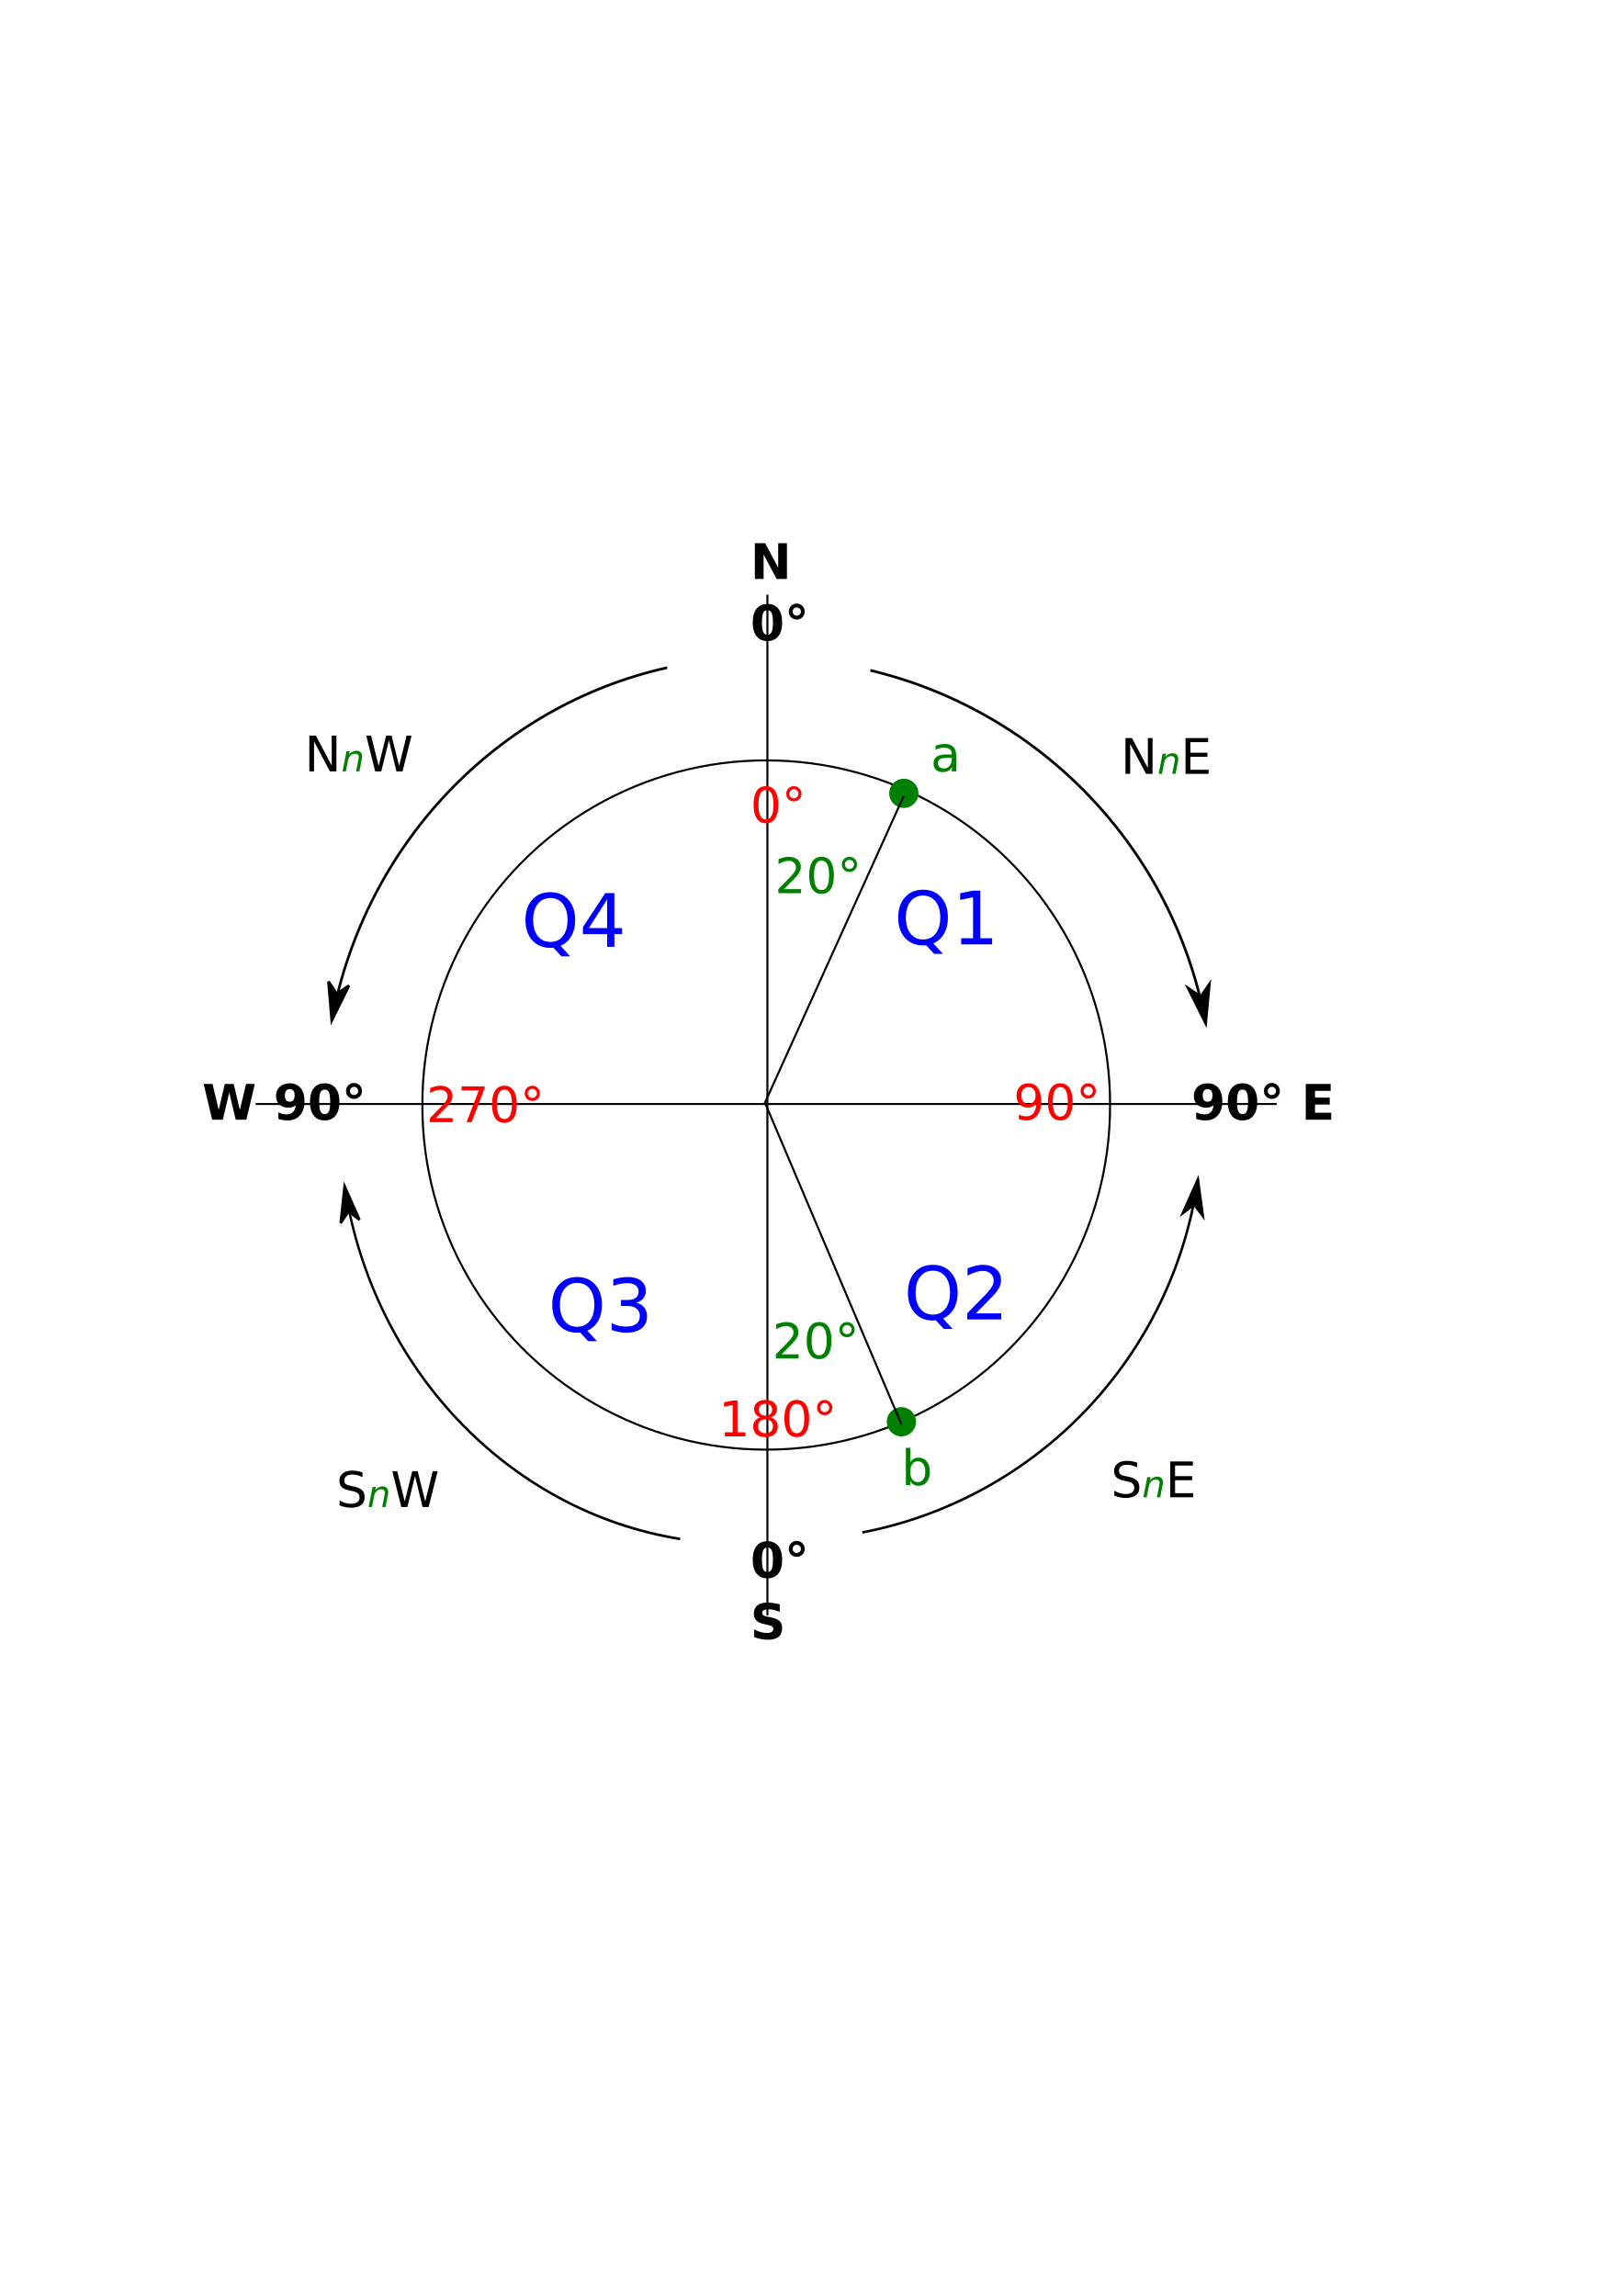
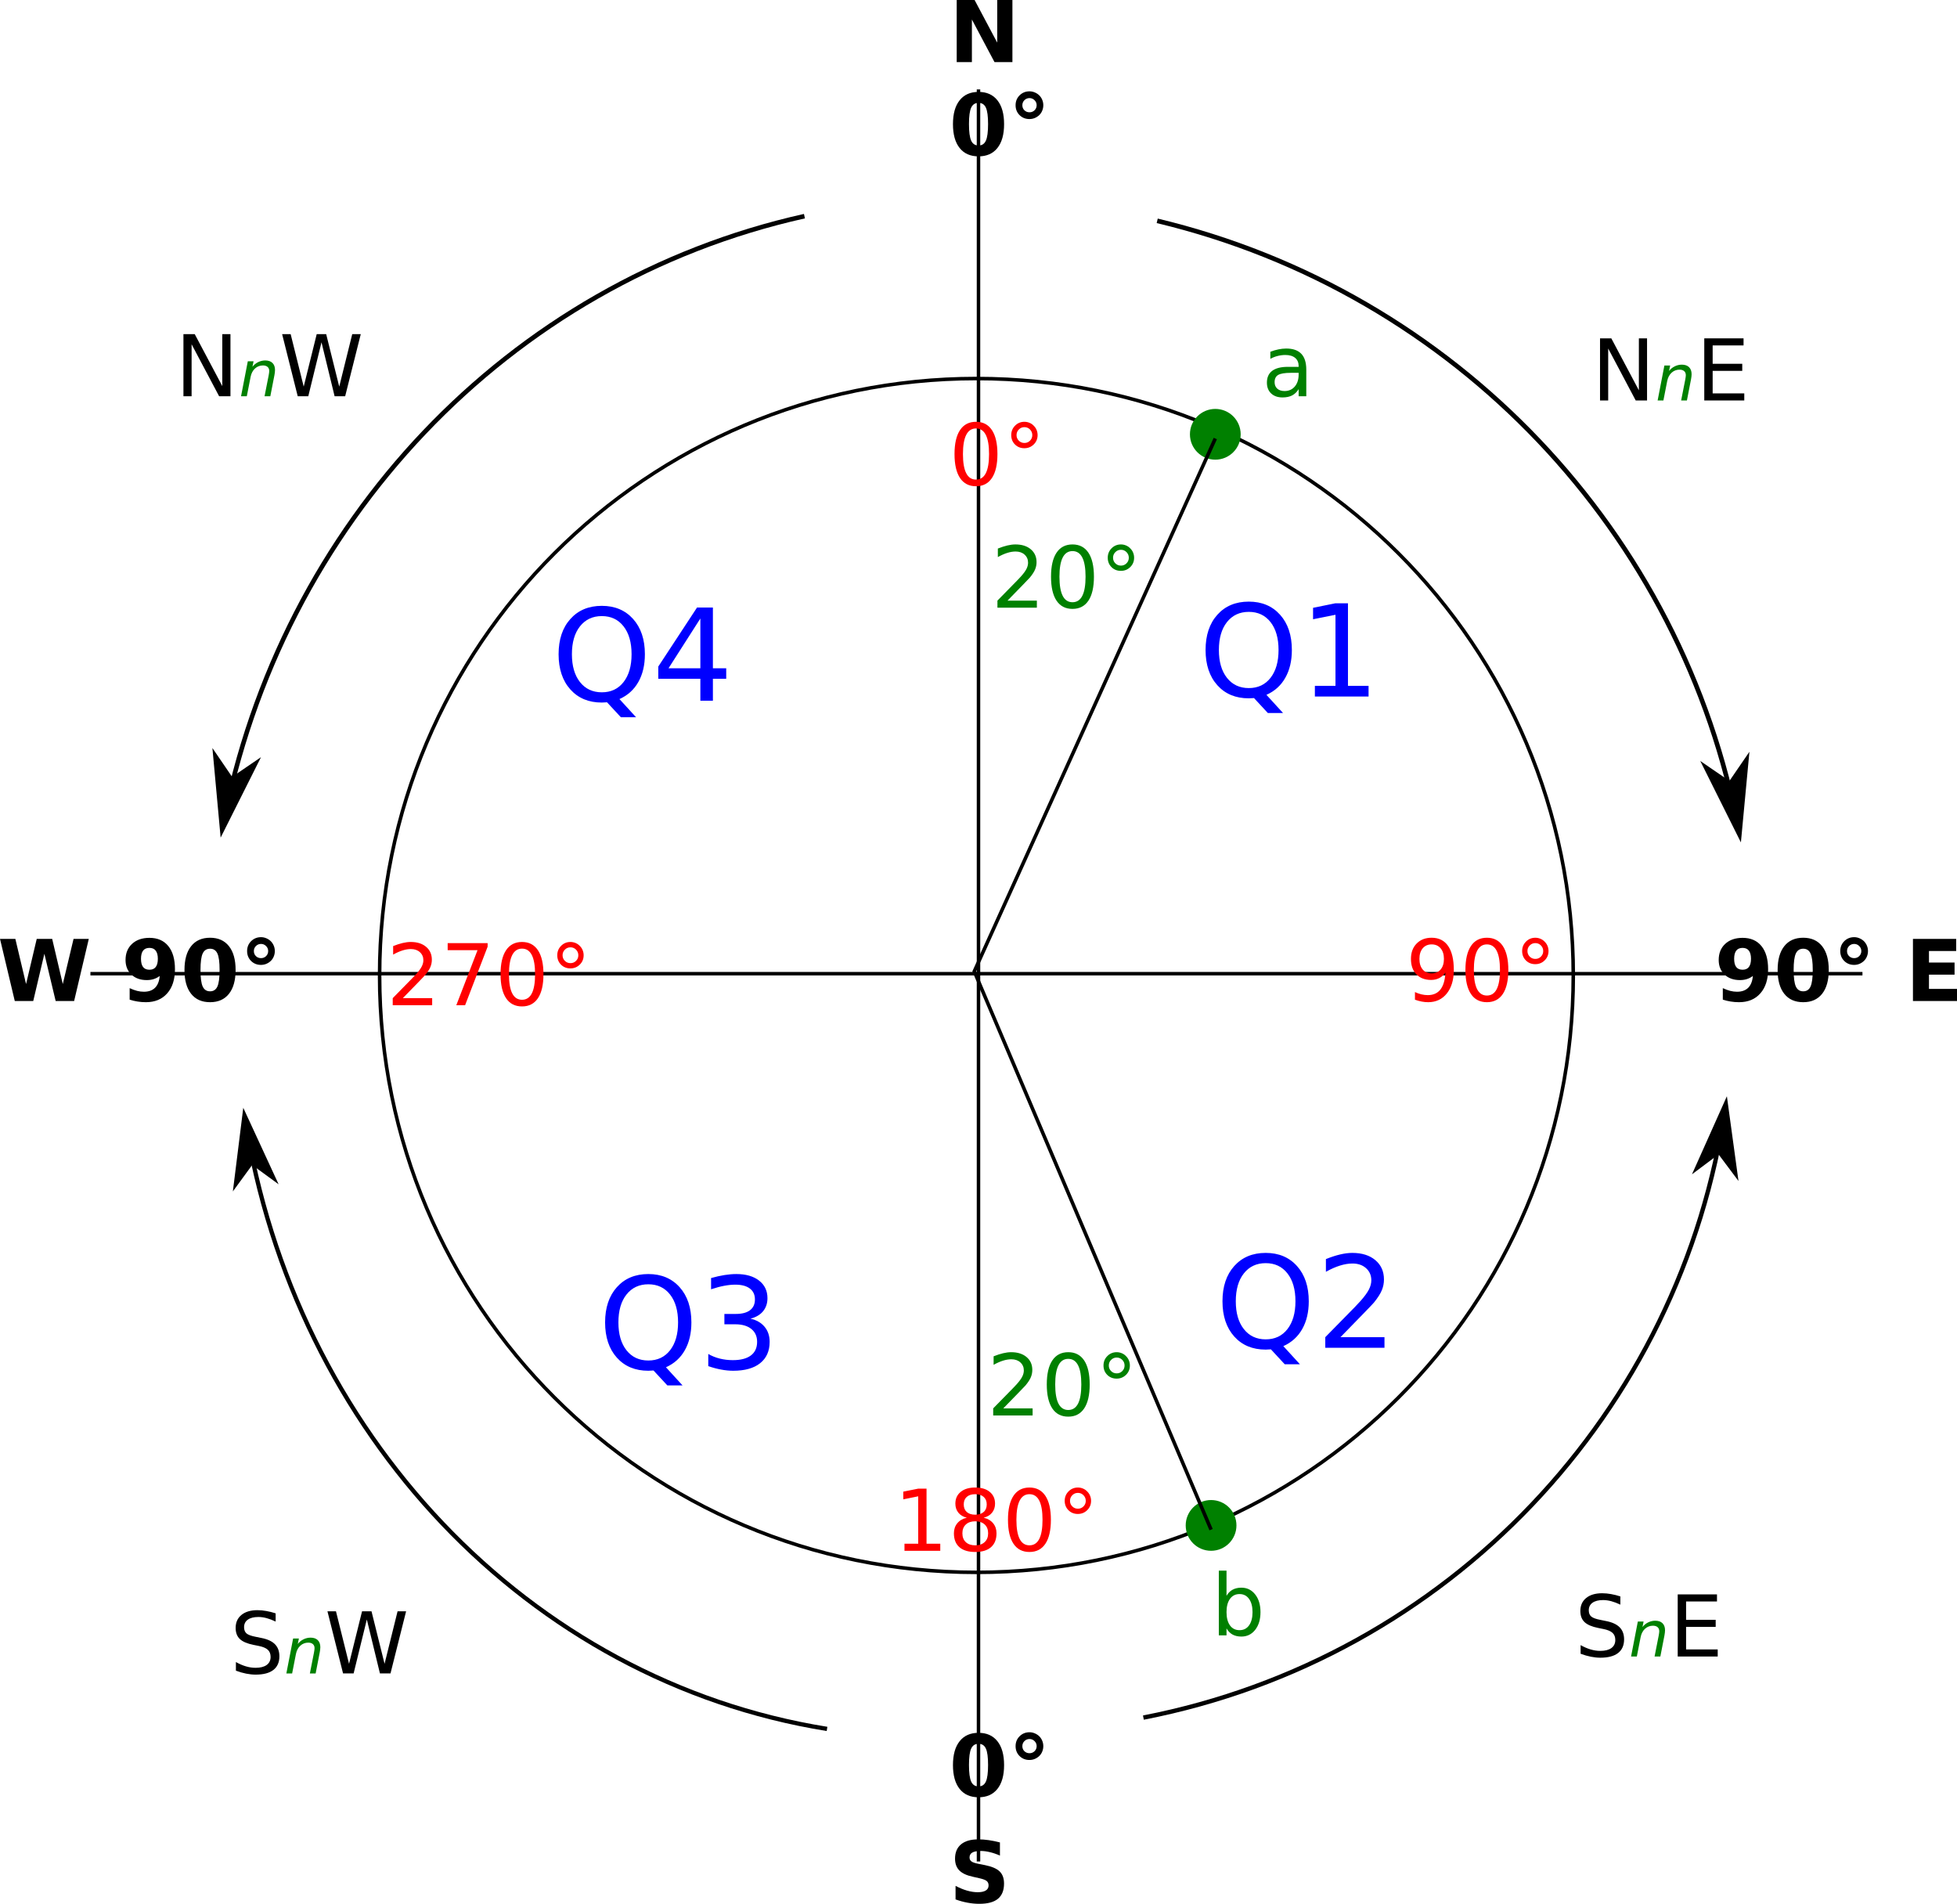
- <svg xmlns="http://www.w3.org/2000/svg" width="210mm" height="297mm" id="svg2" version="1.1">
+ <svg xmlns="http://www.w3.org/2000/svg" width="155.541mm" height="151.296mm" id="svg2" version="1.1">
  <defs id="defs4">
-     <marker orient="auto" refY="0.0" refX="0.0" id="Arrow1Lend" style="overflow:visible;">
-       <path id="path3895" d="M 0.0,0.0 L 5.0,-5.0 L -12.5,0.0 L 5.0,5.0 L 0.0,0.0 z " style="fill-rule:evenodd;stroke:#000000;stroke-width:1.0pt;" transform="scale(0.8) rotate(180) translate(12.5,0)" />
+     <marker orient="auto" refY="0" refX="0" id="Arrow1Lend" style="overflow:visible">
+       <path id="path3895" d="M -10.667,0 -14.933,4.267 0,0 -14.933,-4.267 Z" style="fill-rule:evenodd;stroke:#000000;stroke-width:0.853pt" />
    </marker>
-     <marker orient="auto" refY="0.0" refX="0.0" id="Arrow1Lstart" style="overflow:visible">
-       <path id="path3892" d="M 0.0,0.0 L 5.0,-5.0 L -12.5,0.0 L 5.0,5.0 L 0.0,0.0 z " style="fill-rule:evenodd;stroke:#000000;stroke-width:1.0pt" transform="scale(0.8) translate(12.5,0)" />
+     <marker orient="auto" refY="0" refX="0" id="Arrow1Lstart" style="overflow:visible">
+       <path id="path3892" d="M 10.667,0 14.933,-4.267 0,0 14.933,4.267 Z" style="fill-rule:evenodd;stroke:#000000;stroke-width:0.853pt" />
    </marker>
  </defs>
-   <g id="layer1">
-     <path style="color:#000000;fill:none;stroke:#000000;stroke-width:1px;stroke-opacity:1;marker:none;visibility:visible;display:inline;overflow:visible;enable-background:accumulate" id="path2985" d="m 663.167,555.445 a 168.082,168.082 0 1 1 -336.163,0 168.082,168.082 0 1 1 336.163,0 z" transform="translate(-120.5452,-15.20194)" />
-     <g id="g3781" transform="translate(0,-12.12357)">
-       <path d="m 125.021,551.872 468.135,0 30.904,0 m -248.939,-248.997 0,498.983" style="fill:none;stroke:#000000;stroke-width:0.98px;stroke-linecap:butt;stroke-linejoin:miter;stroke-opacity:1" id="path3778" />
+   <g id="layer1" transform="translate(-106.1933,-283.2756)">
+     <circle style="color:#000000;display:inline;overflow:visible;visibility:visible;fill:none;stroke:#000000;stroke-width:1.067px;stroke-opacity:1;marker:none;enable-background:accumulate" id="path2985" cx="399.51" cy="576.259" r="179.287" />
+     <g id="g3781" transform="translate(0,-12.93181)">
+       <path d="m 133.356,588.663 h 499.344 32.964 M 400.129,323.067 v 532.249" style="fill:none;stroke:#000000;stroke-width:1.046px;stroke-linecap:butt;stroke-linejoin:miter;stroke-opacity:1" id="path3778" />
    </g>
-     <text xml:space="preserve" style="font-size:20px;font-style:normal;font-variant:normal;font-weight:500;font-stretch:normal;line-height:125%;letter-spacing:0px;word-spacing:0px;fill:#000000;fill-opacity:1;stroke:none;font-family:TeX Gyre Chorus;-inkscape-font-specification:TeX Gyre Chorus Medium" x="366.785" y="283.067" id="text3784">
-       <tspan id="tspan3786" x="366.785" y="283.067" style="font-size:24px;font-style:normal;font-variant:normal;font-weight:bold;font-stretch:normal;font-family:DejaVu Sans;-inkscape-font-specification:DejaVu Sans Bold">N</tspan>
-       <tspan x="366.785" y="313.067" id="tspan3788" style="font-size:24px;font-style:normal;font-variant:normal;font-weight:bold;font-stretch:normal;font-family:DejaVu Sans;-inkscape-font-specification:DejaVu Sans Bold">0°</tspan>
+     <text xml:space="preserve" style="font-style:normal;font-variant:normal;font-weight:500;font-stretch:normal;font-size:21.333px;line-height:125%;font-family:'TeX Gyre Chorus';-inkscape-font-specification:'TeX Gyre Chorus Medium';letter-spacing:0px;word-spacing:0px;fill:#000000;fill-opacity:1;stroke:none;stroke-width:1.067" x="391.237" y="301.938" id="text3784">
+       <tspan id="tspan3786" x="391.237" y="301.938" style="font-style:normal;font-variant:normal;font-weight:bold;font-stretch:normal;font-size:25.6px;font-family:'DejaVu Sans';-inkscape-font-specification:'DejaVu Sans Bold';stroke-width:1.067">N</tspan>
+       <tspan x="391.237" y="329.879" id="tspan3788" style="font-style:normal;font-variant:normal;font-weight:bold;font-stretch:normal;font-size:25.6px;font-family:'DejaVu Sans';-inkscape-font-specification:'DejaVu Sans Bold';stroke-width:1.067">0°</tspan>
    </text>
-     <text xml:space="preserve" style="font-size:24px;font-style:normal;font-variant:normal;font-weight:normal;font-stretch:normal;line-height:125%;letter-spacing:0px;word-spacing:0px;fill:#000000;fill-opacity:1;stroke:none;font-family:DejaVu Sans;-inkscape-font-specification:DejaVu Sans" x="582.33" y="547.438" id="text3790">
-       <tspan id="tspan3792" x="582.33" y="547.438" style="font-weight:bold;-inkscape-font-specification:DejaVu Sans Bold">90° E</tspan>
+     <text xml:space="preserve" style="font-style:normal;font-variant:normal;font-weight:normal;font-stretch:normal;font-size:25.6px;line-height:125%;font-family:'DejaVu Sans';-inkscape-font-specification:'DejaVu Sans';letter-spacing:0px;word-spacing:0px;fill:#000000;fill-opacity:1;stroke:none;stroke-width:1.067" x="621.152" y="583.934" id="text3790">
+       <tspan id="tspan3792" x="621.152" y="583.934" style="font-weight:bold;-inkscape-font-specification:'DejaVu Sans Bold';stroke-width:1.067">90° E</tspan>
    </text>
-     <text xml:space="preserve" style="font-size:24px;font-style:normal;font-variant:normal;font-weight:normal;font-stretch:normal;line-height:125%;letter-spacing:0px;word-spacing:0px;fill:#000000;fill-opacity:1;stroke:none;font-family:DejaVu Sans;-inkscape-font-specification:DejaVu Sans" x="366.785" y="771.319" id="text3794">
-       <tspan id="tspan3796" x="366.785" y="771.319" style="font-weight:bold;-inkscape-font-specification:DejaVu Sans Bold">0°</tspan>
-       <tspan x="366.785" y="801.319" id="tspan3798" style="font-weight:bold;-inkscape-font-specification:DejaVu Sans Bold">S</tspan>
+     <text xml:space="preserve" style="font-style:normal;font-variant:normal;font-weight:normal;font-stretch:normal;font-size:25.6px;line-height:125%;font-family:'DejaVu Sans';-inkscape-font-specification:'DejaVu Sans';letter-spacing:0px;word-spacing:0px;fill:#000000;fill-opacity:1;stroke:none;stroke-width:1.067" x="391.237" y="822.741" id="text3794">
+       <tspan id="tspan3796" x="391.237" y="822.741" style="font-weight:bold;-inkscape-font-specification:'DejaVu Sans Bold';stroke-width:1.067">0°</tspan>
+       <tspan x="391.237" y="854.741" id="tspan3798" style="font-weight:bold;-inkscape-font-specification:'DejaVu Sans Bold';stroke-width:1.067">S</tspan>
    </text>
-     <text xml:space="preserve" style="font-size:24px;font-style:normal;font-variant:normal;font-weight:normal;font-stretch:normal;line-height:125%;letter-spacing:0px;word-spacing:0px;fill:#000000;fill-opacity:1;stroke:none;font-family:DejaVu Sans;-inkscape-font-specification:DejaVu Sans" x="98.841" y="547.438" id="text3800">
-       <tspan id="tspan3802" x="98.841" y="547.438" style="font-weight:bold;-inkscape-font-specification:DejaVu Sans Bold">W 90°</tspan>
+     <text xml:space="preserve" style="font-style:normal;font-variant:normal;font-weight:normal;font-stretch:normal;font-size:25.6px;line-height:125%;font-family:'DejaVu Sans';-inkscape-font-specification:'DejaVu Sans';letter-spacing:0px;word-spacing:0px;fill:#000000;fill-opacity:1;stroke:none;stroke-width:1.067" x="105.431" y="583.934" id="text3800">
+       <tspan id="tspan3802" x="105.431" y="583.934" style="font-weight:bold;-inkscape-font-specification:'DejaVu Sans Bold';stroke-width:1.067">W 90°</tspan>
    </text>
-     <text xml:space="preserve" style="font-size:24px;font-style:normal;font-variant:normal;font-weight:normal;font-stretch:normal;line-height:125%;letter-spacing:0px;word-spacing:0px;fill:#ff0000;fill-opacity:1;stroke:none;font-family:DejaVu Sans;-inkscape-font-specification:DejaVu Sans" x="366.785" y="402.153" id="text3804">
-       <tspan id="tspan3806" x="366.785" y="402.153">0°</tspan>
+     <text xml:space="preserve" style="font-style:normal;font-variant:normal;font-weight:normal;font-stretch:normal;font-size:25.6px;line-height:125%;font-family:'DejaVu Sans';-inkscape-font-specification:'DejaVu Sans';letter-spacing:0px;word-spacing:0px;fill:#ff0000;fill-opacity:1;stroke:none;stroke-width:1.067" x="391.237" y="428.963" id="text3804">
+       <tspan id="tspan3806" x="391.237" y="428.963" style="stroke-width:1.067">0°</tspan>
    </text>
-     <text xml:space="preserve" style="font-size:24px;font-style:normal;font-variant:normal;font-weight:normal;font-stretch:normal;line-height:125%;letter-spacing:0px;word-spacing:0px;fill:#ff0000;fill-opacity:1;stroke:none;font-family:DejaVu Sans;-inkscape-font-specification:DejaVu Sans" x="495.397" y="547.438" id="text3808">
-       <tspan id="tspan3810" x="495.397" y="547.438">90°</tspan>
+     <text xml:space="preserve" style="font-style:normal;font-variant:normal;font-weight:normal;font-stretch:normal;font-size:25.6px;line-height:125%;font-family:'DejaVu Sans';-inkscape-font-specification:'DejaVu Sans';letter-spacing:0px;word-spacing:0px;fill:#ff0000;fill-opacity:1;stroke:none;stroke-width:1.067" x="528.424" y="583.934" id="text3808">
+       <tspan id="tspan3810" x="528.424" y="583.934" style="stroke-width:1.067">90°</tspan>
    </text>
-     <text xml:space="preserve" style="font-size:24px;font-style:normal;font-variant:normal;font-weight:normal;font-stretch:normal;line-height:125%;letter-spacing:0px;word-spacing:0px;fill:#ff0000;fill-opacity:1;stroke:none;font-family:DejaVu Sans;-inkscape-font-specification:DejaVu Sans" x="351.304" y="702.25" id="text3812">
-       <tspan id="tspan3814" x="351.304" y="702.25">180°</tspan>
+     <text xml:space="preserve" style="font-style:normal;font-variant:normal;font-weight:normal;font-stretch:normal;font-size:25.6px;line-height:125%;font-family:'DejaVu Sans';-inkscape-font-specification:'DejaVu Sans';letter-spacing:0px;word-spacing:0px;fill:#ff0000;fill-opacity:1;stroke:none;stroke-width:1.067" x="374.724" y="749.066" id="text3812">
+       <tspan id="tspan3814" x="374.724" y="749.066" style="stroke-width:1.067">180°</tspan>
    </text>
-     <text xml:space="preserve" style="font-size:24px;font-style:normal;font-variant:normal;font-weight:normal;font-stretch:normal;line-height:125%;letter-spacing:0px;word-spacing:0px;fill:#ff0000;fill-opacity:1;stroke:none;font-family:DejaVu Sans;-inkscape-font-specification:DejaVu Sans" x="208.4" y="548.629" id="text3816">
-       <tspan id="tspan3818" x="208.4" y="548.629">270°</tspan>
+     <text xml:space="preserve" style="font-style:normal;font-variant:normal;font-weight:normal;font-stretch:normal;font-size:25.6px;line-height:125%;font-family:'DejaVu Sans';-inkscape-font-specification:'DejaVu Sans';letter-spacing:0px;word-spacing:0px;fill:#ff0000;fill-opacity:1;stroke:none;stroke-width:1.067" x="222.294" y="585.204" id="text3816">
+       <tspan id="tspan3818" x="222.294" y="585.204" style="stroke-width:1.067">270°</tspan>
    </text>
-     <text xml:space="preserve" style="font-size:24px;font-style:normal;font-variant:normal;font-weight:normal;font-stretch:normal;line-height:125%;letter-spacing:0px;word-spacing:0px;fill:#000000;fill-opacity:1;stroke:none;font-family:DejaVu Sans;-inkscape-font-specification:DejaVu Sans" x="437.045" y="461.696" id="text3820">
-       <tspan id="tspan3822" x="437.045" y="461.696" style="font-size:36px;fill:#0000ff">Q1</tspan>
+     <text xml:space="preserve" style="font-style:normal;font-variant:normal;font-weight:normal;font-stretch:normal;font-size:25.6px;line-height:125%;font-family:'DejaVu Sans';-inkscape-font-specification:'DejaVu Sans';letter-spacing:0px;word-spacing:0px;fill:#000000;fill-opacity:1;stroke:none;stroke-width:1.067" x="466.182" y="492.476" id="text3820">
+       <tspan id="tspan3822" x="466.182" y="492.476" style="font-size:38.4px;fill:#0000ff;stroke-width:1.067">Q1</tspan>
    </text>
-     <text xml:space="preserve" style="font-size:24px;font-style:normal;font-variant:normal;font-weight:normal;font-stretch:normal;line-height:125%;letter-spacing:0px;word-spacing:0px;fill:#000000;fill-opacity:1;stroke:none;font-family:DejaVu Sans;-inkscape-font-specification:DejaVu Sans" x="441.809" y="645.088" id="text3824">
-       <tspan id="tspan3826" x="441.809" y="645.088" style="font-size:36px;fill:#0000ff">Q2</tspan>
+     <text xml:space="preserve" style="font-style:normal;font-variant:normal;font-weight:normal;font-stretch:normal;font-size:25.6px;line-height:125%;font-family:'DejaVu Sans';-inkscape-font-specification:'DejaVu Sans';letter-spacing:0px;word-spacing:0px;fill:#000000;fill-opacity:1;stroke:none;stroke-width:1.067" x="471.263" y="688.094" id="text3824">
+       <tspan id="tspan3826" x="471.263" y="688.094" style="font-size:38.4px;fill:#0000ff;stroke-width:1.067">Q2</tspan>
    </text>
-     <text xml:space="preserve" style="font-size:24px;font-style:normal;font-variant:normal;font-weight:normal;font-stretch:normal;line-height:125%;letter-spacing:0px;word-spacing:0px;fill:#000000;fill-opacity:1;stroke:none;font-family:DejaVu Sans;-inkscape-font-specification:DejaVu Sans" x="267.943" y="651.043" id="text3828">
-       <tspan id="tspan3830" x="267.943" y="651.043" style="font-size:36px;fill:#0000ff">Q3</tspan>
+     <text xml:space="preserve" style="font-style:normal;font-variant:normal;font-weight:normal;font-stretch:normal;font-size:25.6px;line-height:125%;font-family:'DejaVu Sans';-inkscape-font-specification:'DejaVu Sans';letter-spacing:0px;word-spacing:0px;fill:#000000;fill-opacity:1;stroke:none;stroke-width:1.067" x="285.806" y="694.445" id="text3828">
+       <tspan id="tspan3830" x="285.806" y="694.445" style="font-size:38.4px;fill:#0000ff;stroke-width:1.067">Q3</tspan>
    </text>
-     <text xml:space="preserve" style="font-size:24px;font-style:normal;font-variant:normal;font-weight:normal;font-stretch:normal;line-height:125%;letter-spacing:0px;word-spacing:0px;fill:#000000;fill-opacity:1;stroke:none;font-family:DejaVu Sans;-inkscape-font-specification:DejaVu Sans" x="254.844" y="462.887" id="text3832">
-       <tspan id="tspan3834" x="254.844" y="462.887" style="font-size:36px;fill:#0000ff">Q4</tspan>
+     <text xml:space="preserve" style="font-style:normal;font-variant:normal;font-weight:normal;font-stretch:normal;font-size:25.6px;line-height:125%;font-family:'DejaVu Sans';-inkscape-font-specification:'DejaVu Sans';letter-spacing:0px;word-spacing:0px;fill:#000000;fill-opacity:1;stroke:none;stroke-width:1.067" x="271.834" y="493.746" id="text3832">
+       <tspan id="tspan3834" x="271.834" y="493.746" style="font-size:38.4px;fill:#0000ff;stroke-width:1.067">Q4</tspan>
    </text>
-     <path transform="matrix(1.3,0,0,1.3,-269.0708,-181.8354)" d="M 534.248,391.989 A 168.082,168.082 0 0 1 660.311,524.591" id="path3850" style="color:#000000;fill:none;stroke:#000000;stroke-width:1px;stroke-opacity:1;marker:none;visibility:visible;display:inline;overflow:visible;enable-background:accumulate;marker-end:url(#Arrow1Lend)" />
-     <path transform="matrix(1.220879,0,0,1.221908,-222.0476,-131.0863)" d="M 661.466,579.296 A 168.082,168.082 0 0 1 527.169,720.436" id="path3852" style="color:#000000;fill:none;stroke:#000000;stroke-width:1px;stroke-opacity:1;marker:none;visibility:visible;display:inline;overflow:visible;enable-background:accumulate;marker-start:url(#Arrow1Lstart)" />
-     <path transform="matrix(1.26692,0,0,1.303921,-256.0115,-183.6283)" style="color:#000000;fill:none;stroke:#000000;stroke-width:1;stroke-opacity:1;marker:none;visibility:visible;display:inline;overflow:visible;enable-background:accumulate;stroke-miterlimit:4;stroke-dasharray:none;marker-start:url(#Arrow1Lstart)" d="M 330.091,523.38 C 342.911,457.411 393.794,405.419 459.471,391.179" id="path3854" />
-     <path transform="matrix(1.16559,0,0,1.243833,-215.3558,-145.1962)" d="M 469.995,721.643 A 168.082,168.082 0 0 1 329.279,583.008" id="path3856" style="color:#000000;fill:none;stroke:#000000;stroke-width:1px;stroke-opacity:1;marker:none;visibility:visible;display:inline;overflow:visible;enable-background:accumulate;marker-mid:none;marker-end:url(#Arrow1Lend)" />
-     <text xml:space="preserve" style="font-size:24px;font-style:normal;font-variant:normal;font-weight:normal;font-stretch:normal;line-height:125%;letter-spacing:0px;word-spacing:0px;fill:#000000;fill-opacity:1;stroke:none;font-family:DejaVu Sans;-inkscape-font-specification:DejaVu Sans" x="547.795" y="378.336" id="text5438">
-       <tspan id="tspan5440" x="547.795" y="378.336">N<tspan style="font-size:18px;font-style:oblique;fill:#008000;-inkscape-font-specification:DejaVu Sans Oblique" id="tspan5442">n</tspan>E</tspan>
+     <path d="m 453.815,349.601 a 233.073,233.073 0 0 1 174.808,183.875" id="path3850" style="color:#000000;display:inline;overflow:visible;visibility:visible;fill:none;stroke:#000000;stroke-width:1.387px;stroke-opacity:1;marker:none;marker-end:url(#Arrow1Lend);enable-background:accumulate" />
+     <path d="M 624.557,615.211 A 218.888,219.073 0 0 1 449.665,799.169" id="path3852" style="color:#000000;display:inline;overflow:visible;visibility:visible;fill:none;stroke:#000000;stroke-width:1.303px;stroke-opacity:1;marker:none;marker-start:url(#Arrow1Lstart);enable-background:accumulate" />
+     <path style="color:#000000;display:inline;overflow:visible;visibility:visible;fill:none;stroke:#000000;stroke-width:1.371;stroke-miterlimit:4;stroke-dasharray:none;stroke-opacity:1;marker:none;marker-start:url(#Arrow1Lstart);enable-background:accumulate" d="M 172.999,532.072 C 190.325,440.319 259.087,368.006 347.842,348.201" id="path3854" />
+     <path d="M 354.63,802.568 A 208.975,223.003 0 0 1 179.679,618.633" id="path3856" style="color:#000000;display:inline;overflow:visible;visibility:visible;fill:none;stroke:#000000;stroke-width:1.284px;stroke-opacity:1;marker:none;marker-mid:none;marker-end:url(#Arrow1Lend);enable-background:accumulate" />
+     <text xml:space="preserve" style="font-style:normal;font-variant:normal;font-weight:normal;font-stretch:normal;font-size:25.6px;line-height:125%;font-family:'DejaVu Sans';-inkscape-font-specification:'DejaVu Sans';letter-spacing:0px;word-spacing:0px;fill:#000000;fill-opacity:1;stroke:none;stroke-width:1.067" x="584.315" y="403.558" id="text5438">
+       <tspan id="tspan5440" x="584.315" y="403.558" style="stroke-width:1.067">N<tspan style="font-style:oblique;font-size:19.2px;-inkscape-font-specification:'DejaVu Sans Oblique';fill:#008000;stroke-width:1.067" id="tspan5442">n</tspan>E</tspan>
    </text>
-     <text id="text5452" y="736.784" x="164.339" style="font-size:24px;font-style:normal;font-variant:normal;font-weight:normal;font-stretch:normal;line-height:125%;letter-spacing:0px;word-spacing:0px;fill:#000000;fill-opacity:1;stroke:none;font-family:DejaVu Sans;-inkscape-font-specification:DejaVu Sans" xml:space="preserve">
-       <tspan y="736.784" x="164.339" id="tspan5454">S<tspan id="tspan5456" style="font-size:18px;font-style:oblique;fill:#008000;-inkscape-font-specification:DejaVu Sans Oblique">n</tspan>W</tspan>
+     <text id="text5452" y="785.903" x="175.294" style="font-style:normal;font-variant:normal;font-weight:normal;font-stretch:normal;font-size:25.6px;line-height:125%;font-family:'DejaVu Sans';-inkscape-font-specification:'DejaVu Sans';letter-spacing:0px;word-spacing:0px;fill:#000000;fill-opacity:1;stroke:none;stroke-width:1.067" xml:space="preserve">
+       <tspan y="785.903" x="175.294" id="tspan5454" style="stroke-width:1.067">S<tspan id="tspan5456" style="font-style:oblique;font-size:19.2px;-inkscape-font-specification:'DejaVu Sans Oblique';fill:#008000;stroke-width:1.067">n</tspan>W</tspan>
    </text>
-     <text xml:space="preserve" style="font-size:24px;font-style:normal;font-variant:normal;font-weight:normal;font-stretch:normal;line-height:125%;letter-spacing:0px;word-spacing:0px;fill:#000000;fill-opacity:1;stroke:none;font-family:DejaVu Sans;-inkscape-font-specification:DejaVu Sans" x="543.032" y="732.021" id="text5458">
-       <tspan id="tspan5460" x="543.032" y="732.021">S<tspan style="font-size:18px;font-style:oblique;fill:#008000;-inkscape-font-specification:DejaVu Sans Oblique" id="tspan5462">n</tspan>E</tspan>
+     <text xml:space="preserve" style="font-style:normal;font-variant:normal;font-weight:normal;font-stretch:normal;font-size:25.6px;line-height:125%;font-family:'DejaVu Sans';-inkscape-font-specification:'DejaVu Sans';letter-spacing:0px;word-spacing:0px;fill:#000000;fill-opacity:1;stroke:none;stroke-width:1.067" x="579.234" y="780.822" id="text5458">
+       <tspan id="tspan5460" x="579.234" y="780.822" style="stroke-width:1.067">S<tspan style="font-style:oblique;font-size:19.2px;-inkscape-font-specification:'DejaVu Sans Oblique';fill:#008000;stroke-width:1.067" id="tspan5462">n</tspan>E</tspan>
    </text>
-     <text id="text5464" y="377.145" x="148.857" style="font-size:24px;font-style:normal;font-variant:normal;font-weight:normal;font-stretch:normal;line-height:125%;letter-spacing:0px;word-spacing:0px;fill:#000000;fill-opacity:1;stroke:none;font-family:DejaVu Sans;-inkscape-font-specification:DejaVu Sans" xml:space="preserve">
-       <tspan y="377.145" x="148.857" id="tspan5466">N<tspan id="tspan5468" style="font-size:18px;font-style:oblique;fill:#008000;-inkscape-font-specification:DejaVu Sans Oblique">n</tspan>W</tspan>
+     <text id="text5464" y="402.288" x="158.781" style="font-style:normal;font-variant:normal;font-weight:normal;font-stretch:normal;font-size:25.6px;line-height:125%;font-family:'DejaVu Sans';-inkscape-font-specification:'DejaVu Sans';letter-spacing:0px;word-spacing:0px;fill:#000000;fill-opacity:1;stroke:none;stroke-width:1.067" xml:space="preserve">
+       <tspan y="402.288" x="158.781" id="tspan5466" style="stroke-width:1.067">N<tspan id="tspan5468" style="font-style:oblique;font-size:19.2px;-inkscape-font-specification:'DejaVu Sans Oblique';fill:#008000;stroke-width:1.067">n</tspan>W</tspan>
    </text>
-     <path style="color:#000000;fill:#008000;fill-opacity:1;fill-rule:nonzero;stroke:none;stroke-width:1.285;marker:none;visibility:visible;display:inline;overflow:visible;enable-background:accumulate" id="path5478" d="m 97.65,111.583 a 7.145,7.145 0 1 1 -14.29,0 7.145,7.145 0 1 1 14.29,0 z" transform="translate(351.3035,276.2794)" />
-     <path transform="translate(350.1127,583.5211)" d="m 97.65,111.583 a 7.145,7.145 0 1 1 -14.29,0 7.145,7.145 0 1 1 14.29,0 z" id="path5480" style="color:#000000;fill:#008000;fill-opacity:1;fill-rule:nonzero;stroke:none;stroke-width:1.285;marker:none;visibility:visible;display:inline;overflow:visible;enable-background:accumulate" />
-     <path style="fill:none;stroke:#000000;stroke-width:1px;stroke-linecap:butt;stroke-linejoin:miter;stroke-opacity:1" d="m 441.809,389.053 -67.879,150.048 66.688,157.193" id="path5482" />
-     <text xml:space="preserve" style="font-size:24px;font-style:normal;font-variant:normal;font-weight:normal;font-stretch:normal;line-height:125%;letter-spacing:0px;word-spacing:0px;fill:#000000;fill-opacity:1;stroke:none;font-family:DejaVu Sans;-inkscape-font-specification:DejaVu Sans" x="378.693" y="436.688" id="text5484">
-       <tspan id="tspan5486" x="378.693" y="436.688" style="fill:#008000">20°</tspan>
+     <circle style="color:#000000;display:inline;overflow:visible;visibility:visible;fill:#008000;fill-opacity:1;fill-rule:nonzero;stroke:none;stroke-width:1.371;marker:none;enable-background:accumulate" id="path5478" cx="471.263" cy="413.72" r="7.622" />
+     <circle id="path5480" style="color:#000000;display:inline;overflow:visible;visibility:visible;fill:#008000;fill-opacity:1;fill-rule:nonzero;stroke:none;stroke-width:1.371;marker:none;enable-background:accumulate" cx="469.993" cy="741.445" r="7.622" />
+     <path style="fill:none;stroke:#000000;stroke-width:1.067px;stroke-linecap:butt;stroke-linejoin:miter;stroke-opacity:1" d="m 471.263,414.99 -72.404,160.052 71.134,167.673" id="path5482" />
+     <text xml:space="preserve" style="font-style:normal;font-variant:normal;font-weight:normal;font-stretch:normal;font-size:25.6px;line-height:125%;font-family:'DejaVu Sans';-inkscape-font-specification:'DejaVu Sans';letter-spacing:0px;word-spacing:0px;fill:#000000;fill-opacity:1;stroke:none;stroke-width:1.067" x="403.94" y="465.8" id="text5484">
+       <tspan id="tspan5486" x="403.94" y="465.8" style="fill:#008000;stroke-width:1.067">20°</tspan>
    </text>
-     <text id="text5488" y="664.142" x="377.502" style="font-size:24px;font-style:normal;font-variant:normal;font-weight:normal;font-stretch:normal;line-height:125%;letter-spacing:0px;word-spacing:0px;fill:#000000;fill-opacity:1;stroke:none;font-family:DejaVu Sans;-inkscape-font-specification:DejaVu Sans" xml:space="preserve">
-       <tspan style="fill:#008000" y="664.142" x="377.502" id="tspan5490">20°</tspan>
+     <text id="text5488" y="708.418" x="402.669" style="font-style:normal;font-variant:normal;font-weight:normal;font-stretch:normal;font-size:25.6px;line-height:125%;font-family:'DejaVu Sans';-inkscape-font-specification:'DejaVu Sans';letter-spacing:0px;word-spacing:0px;fill:#000000;fill-opacity:1;stroke:none;stroke-width:1.067" xml:space="preserve">
+       <tspan style="fill:#008000;stroke-width:1.067" y="708.418" x="402.669" id="tspan5490">20°</tspan>
    </text>
-     <text xml:space="preserve" style="font-size:24px;font-style:normal;font-variant:normal;font-weight:normal;font-stretch:normal;line-height:125%;letter-spacing:0px;word-spacing:0px;fill:#000000;fill-opacity:1;stroke:none;font-family:DejaVu Sans;-inkscape-font-specification:DejaVu Sans" x="454.908" y="377.145" id="text5492">
-       <tspan id="tspan5494" x="454.908" y="377.145" style="fill:#008000">a</tspan>
+     <text xml:space="preserve" style="font-style:normal;font-variant:normal;font-weight:normal;font-stretch:normal;font-size:25.6px;line-height:125%;font-family:'DejaVu Sans';-inkscape-font-specification:'DejaVu Sans';letter-spacing:0px;word-spacing:0px;fill:#000000;fill-opacity:1;stroke:none;stroke-width:1.067" x="485.236" y="402.288" id="text5492">
+       <tspan id="tspan5494" x="485.236" y="402.288" style="fill:#008000;stroke-width:1.067">a</tspan>
    </text>
-     <text id="text5496" y="726.067" x="440.618" style="font-size:24px;font-style:normal;font-variant:normal;font-weight:normal;font-stretch:normal;line-height:125%;letter-spacing:0px;word-spacing:0px;fill:#000000;fill-opacity:1;stroke:none;font-family:DejaVu Sans;-inkscape-font-specification:DejaVu Sans" xml:space="preserve">
-       <tspan style="fill:#008000" y="726.067" x="440.618" id="tspan5498">b</tspan>
+     <text id="text5496" y="774.471" x="469.993" style="font-style:normal;font-variant:normal;font-weight:normal;font-stretch:normal;font-size:25.6px;line-height:125%;font-family:'DejaVu Sans';-inkscape-font-specification:'DejaVu Sans';letter-spacing:0px;word-spacing:0px;fill:#000000;fill-opacity:1;stroke:none;stroke-width:1.067" xml:space="preserve">
+       <tspan style="fill:#008000;stroke-width:1.067" y="774.471" x="469.993" id="tspan5498">b</tspan>
    </text>
  </g>
</svg>
